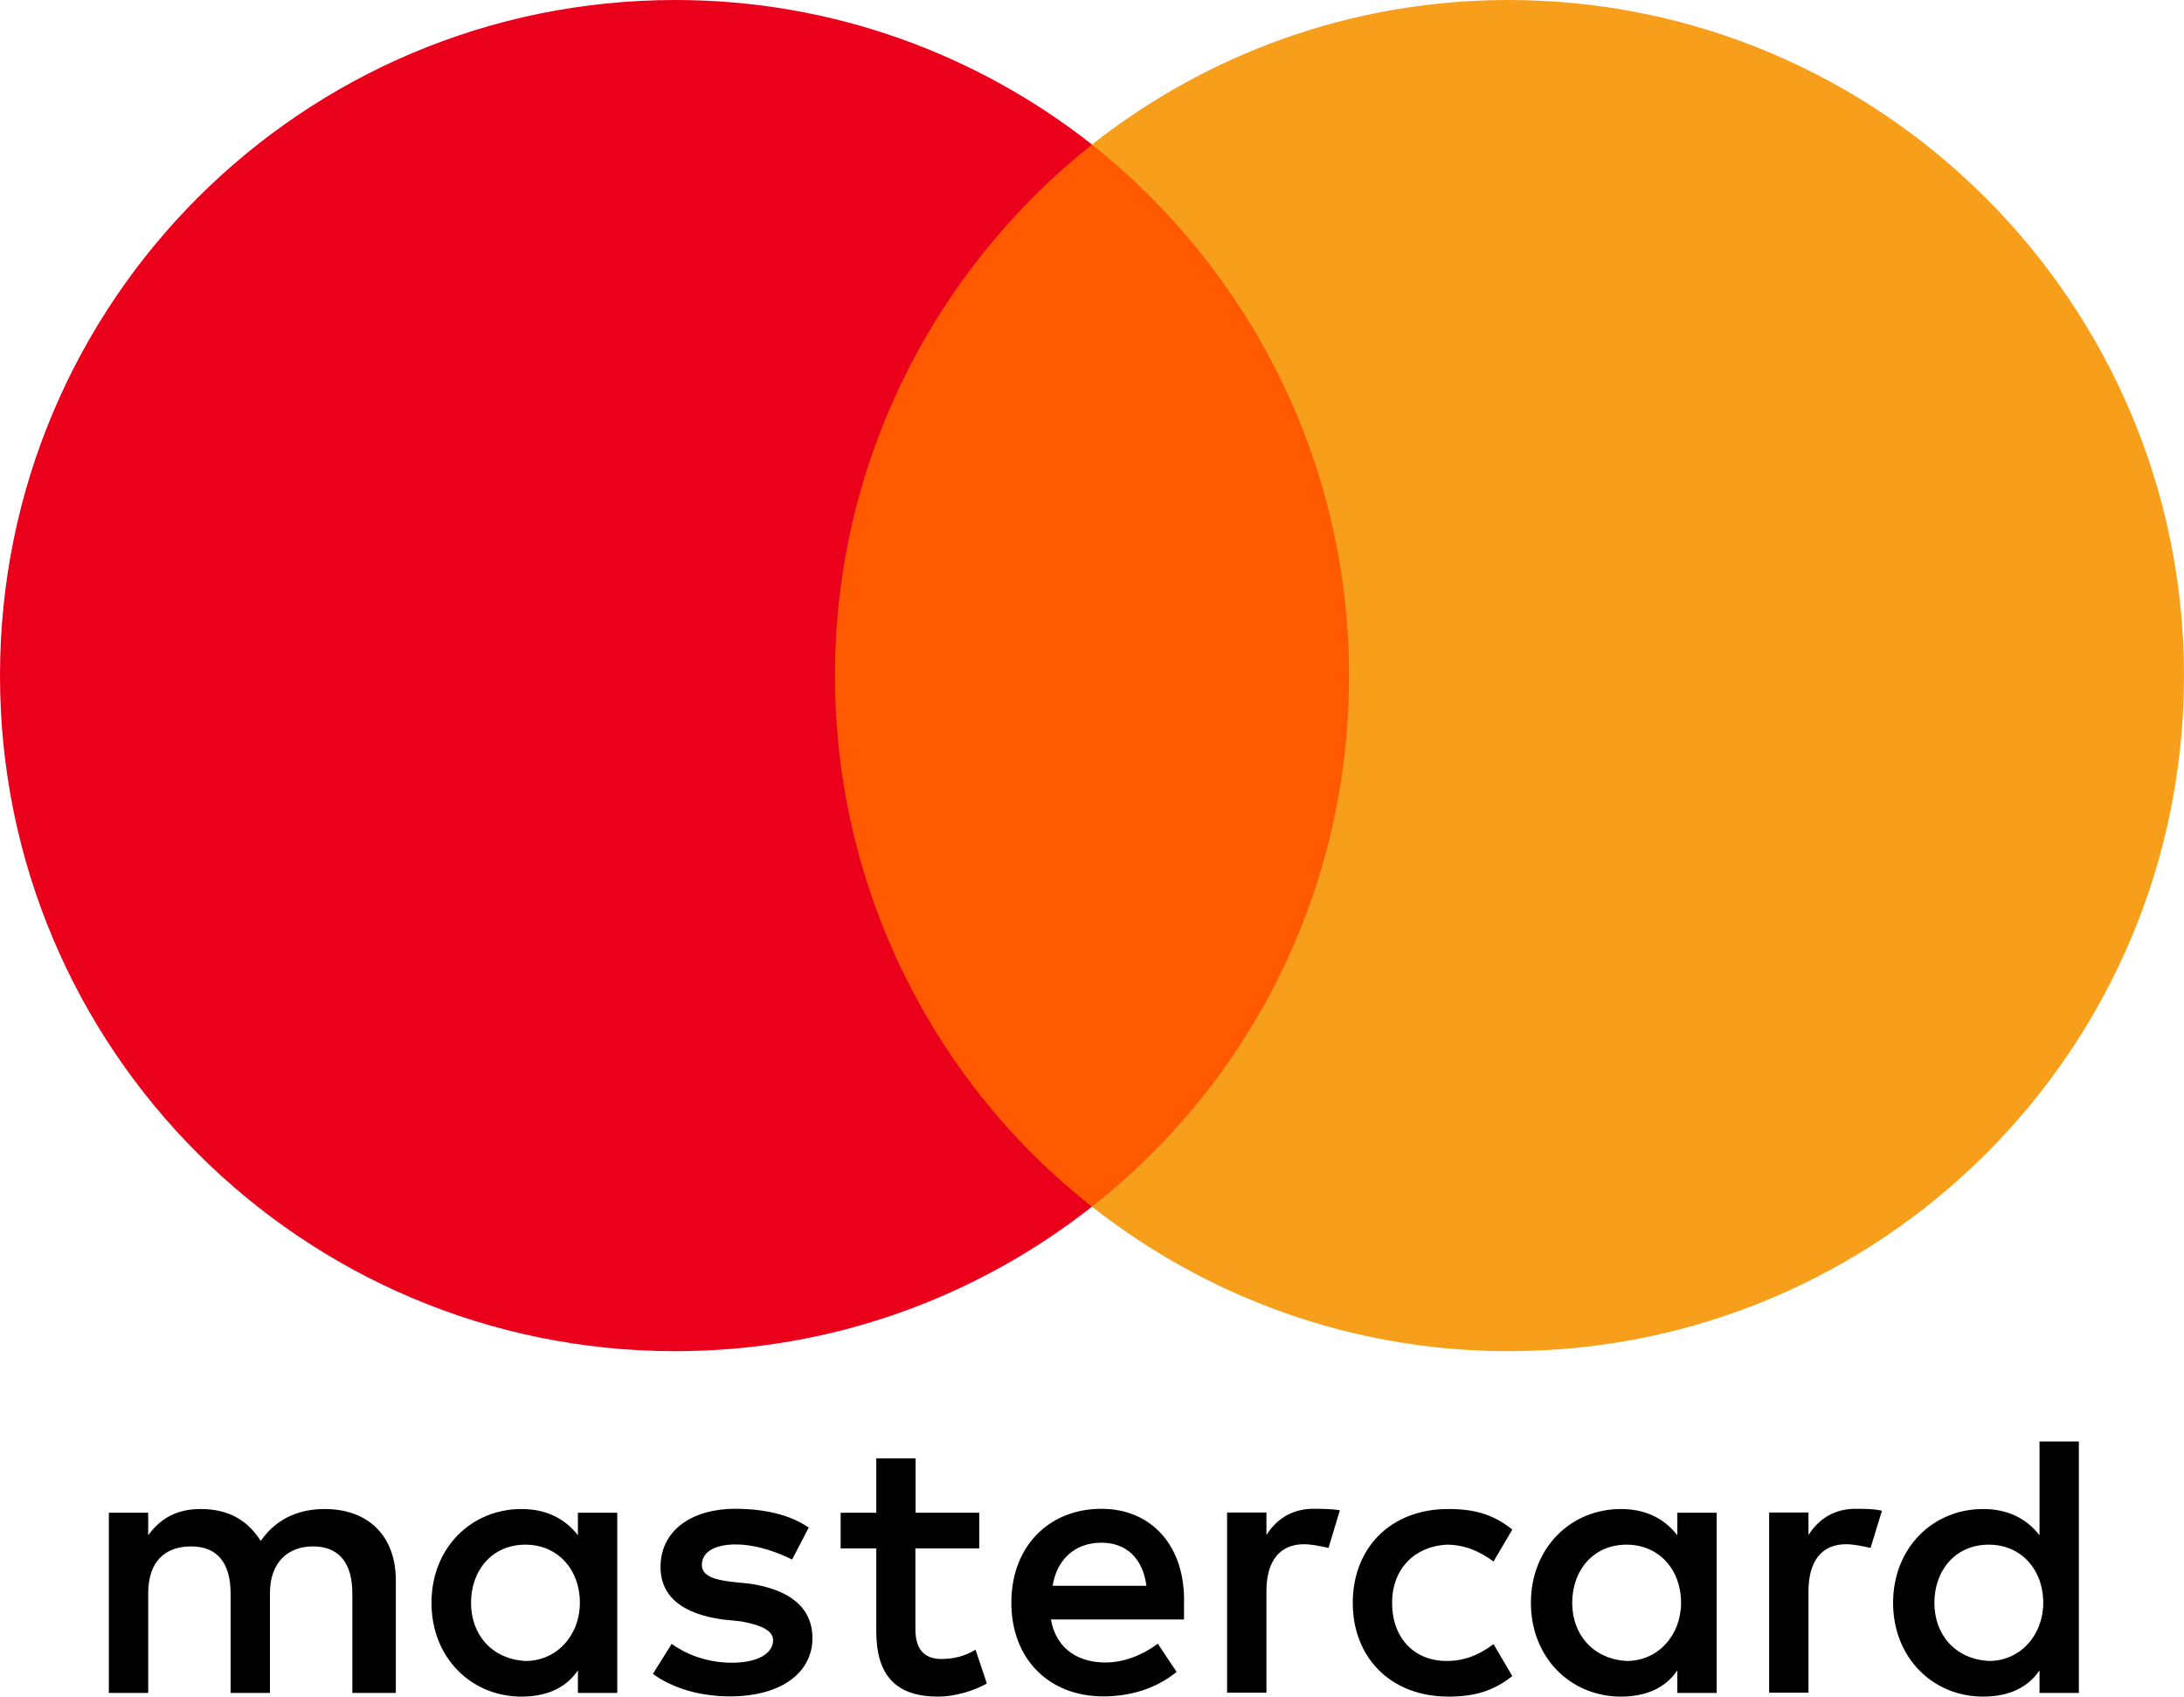
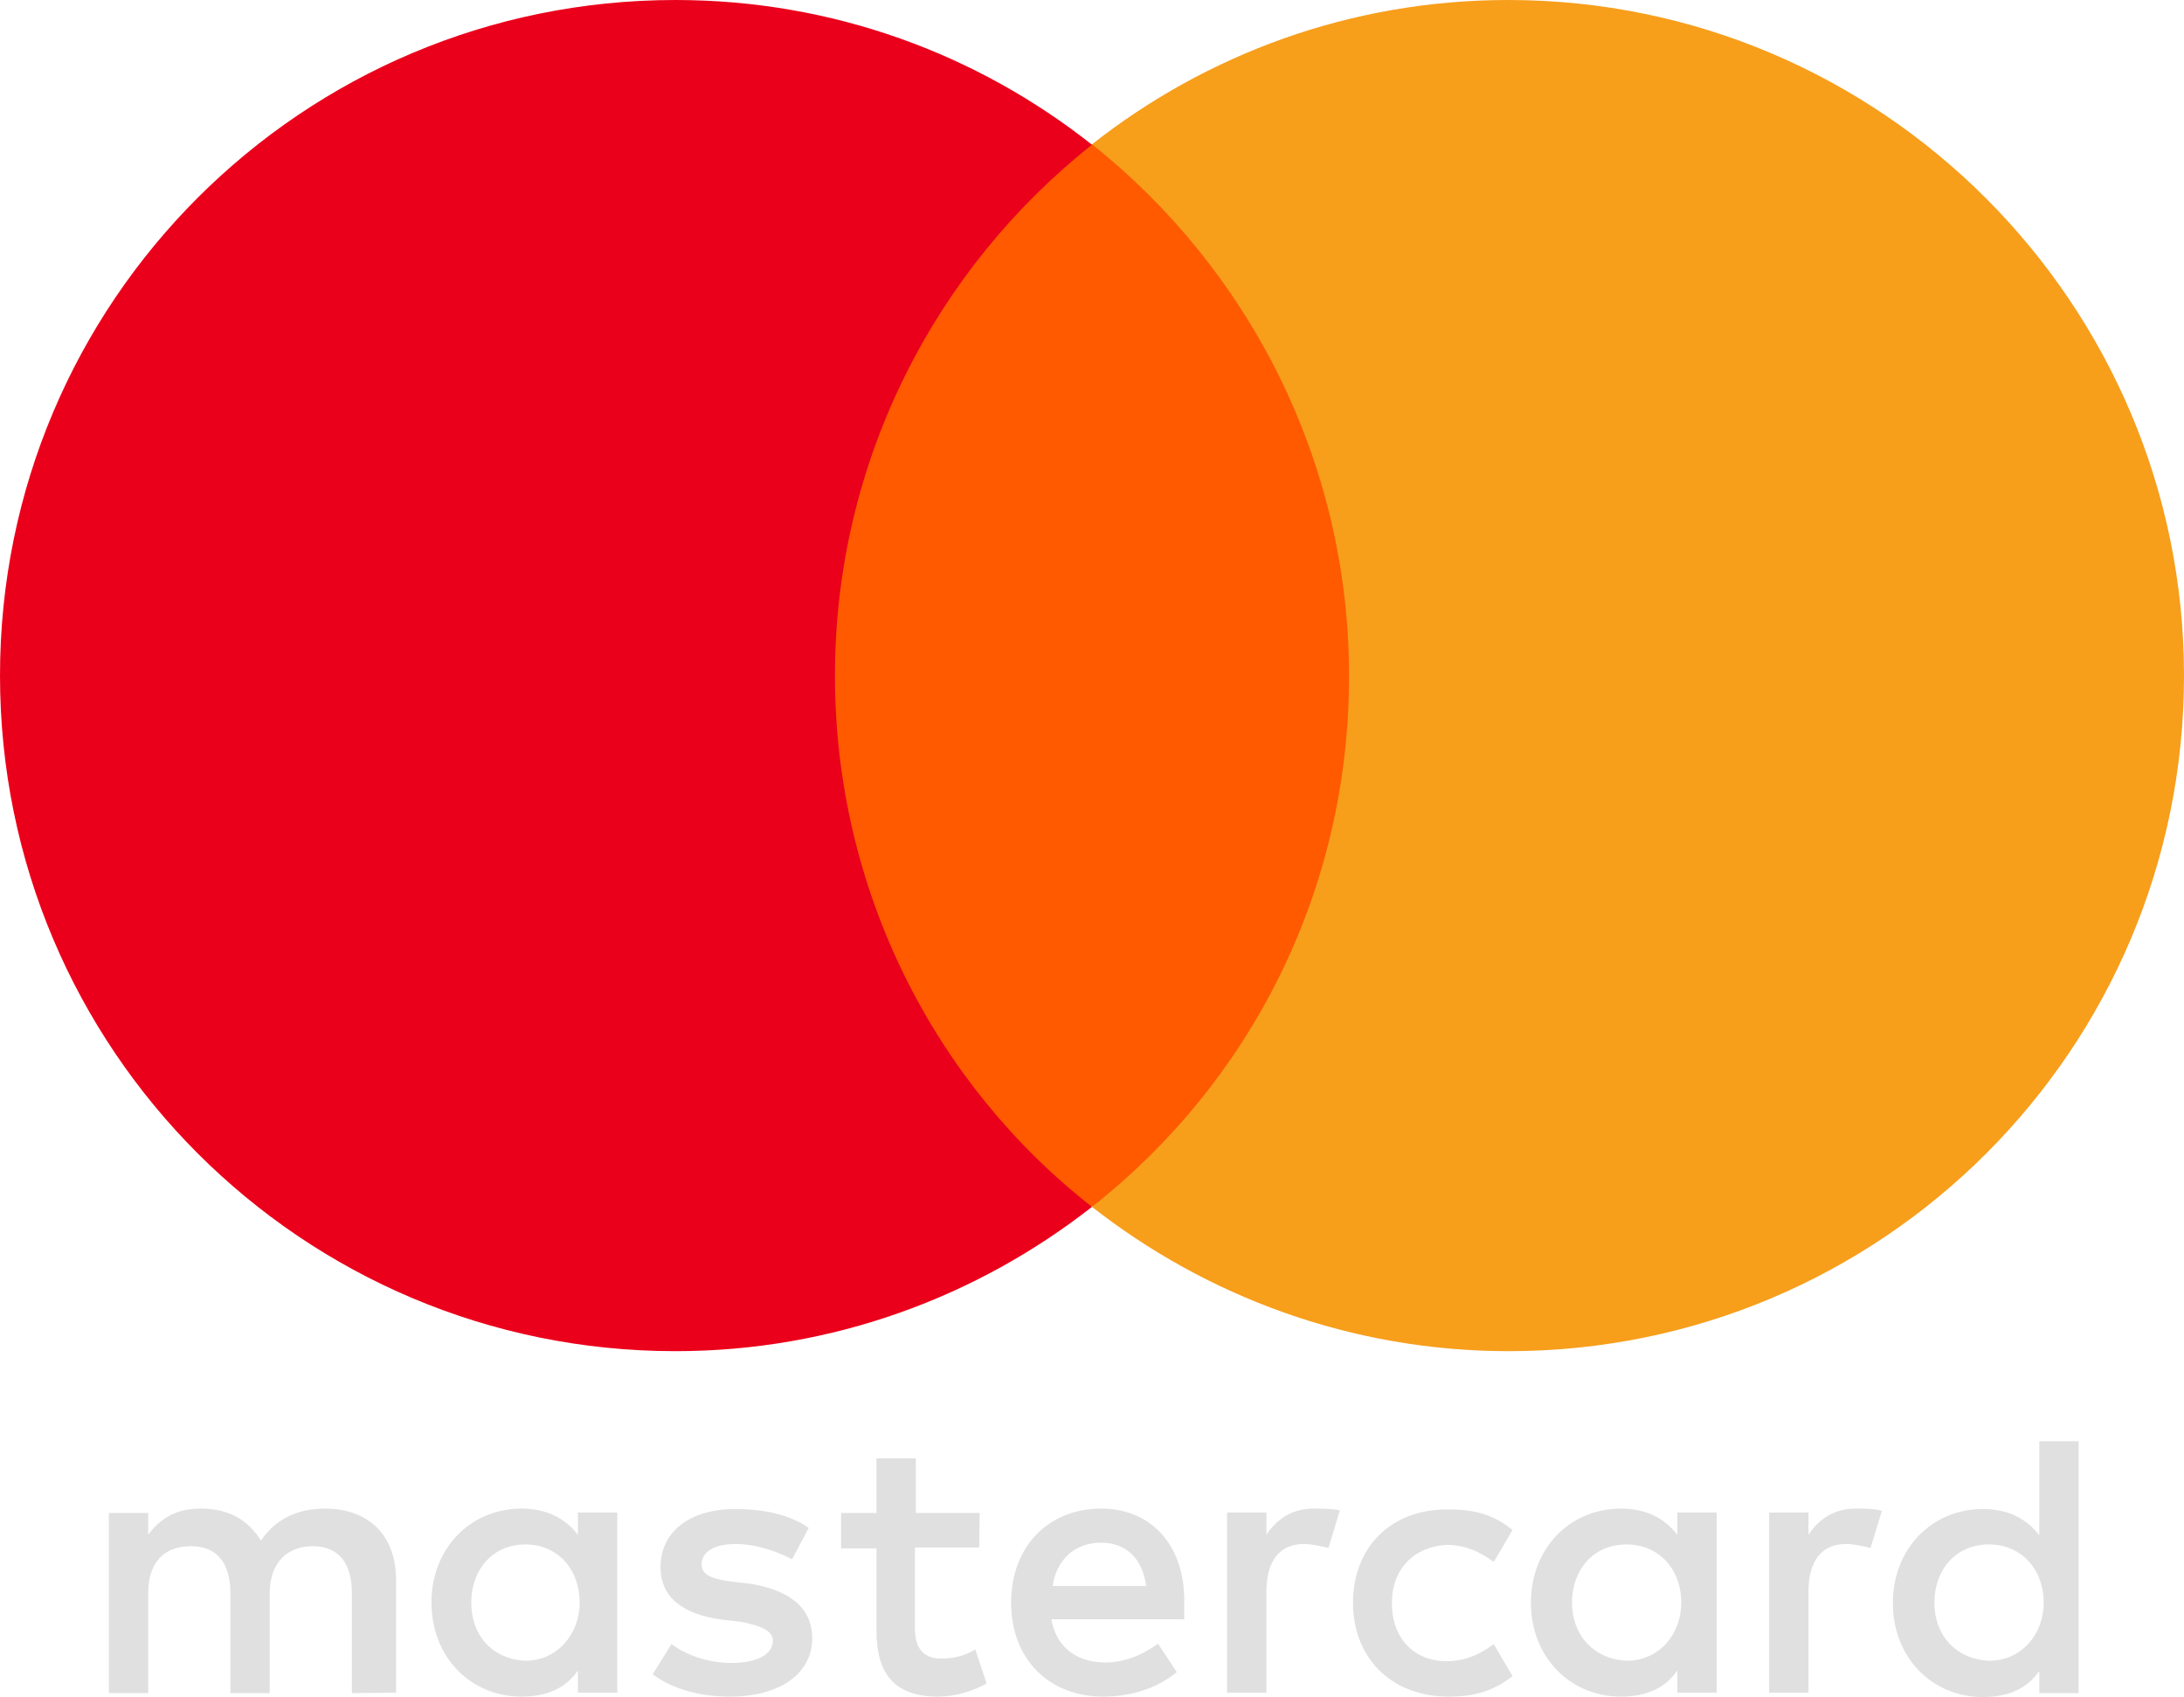
- <svg xmlns="http://www.w3.org/2000/svg" version="1.1" id="svg3409" x="0px" y="0px" width="499.6px" height="388px" viewBox="0 0 999.2 776" enable-background="new 0 0 999.2 776" xml:space="preserve">
-   <path id="XMLID_1775_" d="M181.1,774.3v-51.5c0-19.7-12-32.6-32.6-32.6  c-10.3,0-21.5,3.4-29.2,14.6c-6-9.4-14.6-14.6-27.5-14.6c-8.6,0-17.2,2.6-24,12v-10.3h-18v82.4h18v-45.5c0-14.6,7.7-21.5,19.7-21.5  s18,7.7,18,21.5v45.5h18v-45.5c0-14.6,8.6-21.5,19.7-21.5c12,0,18,7.7,18,21.5v45.5H181.1z M448.1,691.9h-29.2V667h-18v24.9h-16.3  v16.3h16.3v37.8c0,18.9,7.7,30,28.3,30c7.7,0,16.3-2.6,22.3-6l-5.2-15.5c-5.2,3.4-11.2,4.3-15.5,4.3c-8.6,0-12-5.2-12-13.7v-36.9  h29.2V691.9z M600.9,690.1c-10.3,0-17.2,5.2-21.5,12v-10.3h-18v82.4h18v-46.4c0-13.7,6-21.5,17.2-21.5c3.4,0,7.7,0.9,11.2,1.7  l5.2-17.2C609.4,690.1,604.3,690.1,600.9,690.1L600.9,690.1z M370,698.7c-8.6-6-20.6-8.6-33.5-8.6c-20.6,0-34.3,10.3-34.3,26.6  c0,13.7,10.3,21.5,28.3,24l8.6,0.9c9.4,1.7,14.6,4.3,14.6,8.6c0,6-6.9,10.3-18.9,10.3c-12,0-21.5-4.3-27.5-8.6l-8.6,13.7  c9.4,6.9,22.3,10.3,35.2,10.3c24,0,37.8-11.2,37.8-26.6c0-14.6-11.2-22.3-28.3-24.9l-8.6-0.9c-7.7-0.9-13.7-2.6-13.7-7.7  c0-6,6-9.4,15.5-9.4c10.3,0,20.6,4.3,25.8,6.9L370,698.7L370,698.7z M848.9,690.1c-10.3,0-17.2,5.2-21.5,12v-10.3h-18v82.4h18v-46.4  c0-13.7,6-21.5,17.2-21.5c3.4,0,7.7,0.9,11.2,1.7L861,691C857.5,690.1,852.4,690.1,848.9,690.1L848.9,690.1z M618.9,733.1  c0,24.9,17.2,42.9,43.8,42.9c12,0,20.6-2.6,29.2-9.4l-8.6-14.6c-6.9,5.2-13.7,7.7-21.5,7.7c-14.6,0-24.9-10.3-24.9-26.6  c0-15.5,10.3-25.8,24.9-26.6c7.7,0,14.6,2.6,21.5,7.7l8.6-14.6c-8.6-6.9-17.2-9.4-29.2-9.4C636.1,690.1,618.9,708.2,618.9,733.1  L618.9,733.1L618.9,733.1z M785.4,733.1v-41.2h-18v10.3c-6-7.7-14.6-12-25.8-12c-23.2,0-41.2,18-41.2,42.9c0,24.9,18,42.9,41.2,42.9  c12,0,20.6-4.3,25.8-12v10.3h18V733.1L785.4,733.1z M719.3,733.1c0-14.6,9.4-26.6,24.9-26.6c14.6,0,24.9,11.2,24.9,26.6  c0,14.6-10.3,26.6-24.9,26.6C728.8,758.8,719.3,747.6,719.3,733.1L719.3,733.1z M503.9,690.1c-24,0-41.2,17.2-41.2,42.9  c0,25.8,17.2,42.9,42.1,42.9c12,0,24-3.4,33.5-11.2l-8.6-12.9c-6.9,5.2-15.5,8.6-24,8.6c-11.2,0-22.3-5.2-24.9-19.7h60.9  c0-2.6,0-4.3,0-6.9C542.5,707.3,527,690.1,503.9,690.1L503.9,690.1L503.9,690.1z M503.9,705.6c11.2,0,18.9,6.9,20.6,19.7h-42.9  C483.3,714.2,491,705.6,503.9,705.6L503.9,705.6z M951.1,733.1v-73.8h-18v42.9c-6-7.7-14.6-12-25.8-12c-23.2,0-41.2,18-41.2,42.9  c0,24.9,18,42.9,41.2,42.9c12,0,20.6-4.3,25.8-12v10.3h18V733.1L951.1,733.1z M885,733.1c0-14.6,9.4-26.6,24.9-26.6  c14.6,0,24.9,11.2,24.9,26.6c0,14.6-10.3,26.6-24.9,26.6C894.4,758.8,885,747.6,885,733.1L885,733.1z M282.4,733.1v-41.2h-18v10.3  c-6-7.7-14.6-12-25.8-12c-23.2,0-41.2,18-41.2,42.9c0,24.9,18,42.9,41.2,42.9c12,0,20.6-4.3,25.8-12v10.3h18V733.1L282.4,733.1z   M215.5,733.1c0-14.6,9.4-26.6,24.9-26.6c14.6,0,24.9,11.2,24.9,26.6c0,14.6-10.3,26.6-24.9,26.6  C224.9,758.8,215.5,747.6,215.5,733.1z" />
+ <svg xmlns="http://www.w3.org/2000/svg" version="1.1" id="svg3409" x="0px" y="0px" viewBox="0 0 499.6 388" style="enable-background:new 0 0 499.6 388;" xml:space="preserve">
+   <style type="text/css">
+ 	.st0{fill:#E0E0E0;}
+ 	.st1{fill:#FF5A00;}
+ 	.st2{fill:#EB001B;}
+ 	.st3{fill:#F79E1B;}
+ </style>
+   <path id="XMLID_1775_" class="st0" d="M90.6,387.1v-25.8c0-9.9-6-16.3-16.3-16.3  c-5.2,0-10.8,1.7-14.6,7.3c-3-4.7-7.3-7.3-13.8-7.3c-4.3,0-8.6,1.3-12,6V346h-9v41.2h9v-22.8c0-7.3,3.8-10.8,9.8-10.8s9,3.9,9,10.8  v22.8h9v-22.8c0-7.3,4.3-10.8,9.8-10.8c6,0,9,3.9,9,10.8v22.8L90.6,387.1L90.6,387.1z M224.1,346h-14.6v-12.5h-9V346h-8.1v8.1h8.1  V373c0,9.5,3.9,15,14.1,15c3.9,0,8.1-1.3,11.1-3l-2.6-7.8c-2.6,1.7-5.6,2.1-7.8,2.1c-4.3,0-6-2.6-6-6.9v-18.5H224L224.1,346  L224.1,346z M300.5,345c-5.1,0-8.6,2.6-10.8,6v-5.1h-9v41.2h9v-23.2c0-6.9,3-10.8,8.6-10.8c1.7,0,3.9,0.5,5.6,0.9l2.6-8.6  C304.7,345,302.1,345,300.5,345L300.5,345z M185,349.4c-4.3-3-10.3-4.3-16.8-4.3c-10.3,0-17.1,5.1-17.1,13.3c0,6.9,5.1,10.8,14.1,12  l4.3,0.5c4.7,0.9,7.3,2.1,7.3,4.3c0,3-3.4,5.1-9.4,5.1s-10.8-2.1-13.8-4.3l-4.3,6.9c4.7,3.5,11.1,5.1,17.6,5.1  c12,0,18.9-5.6,18.9-13.3c0-7.3-5.6-11.1-14.1-12.5l-4.3-0.5c-3.9-0.5-6.9-1.3-6.9-3.9c0-3,3-4.7,7.8-4.7c5.1,0,10.3,2.1,12.9,3.5  L185,349.4L185,349.4z M424.5,345c-5.1,0-8.6,2.6-10.8,6v-5.1h-9v41.2h9v-23.2c0-6.9,3-10.8,8.6-10.8c1.7,0,3.9,0.5,5.6,0.9l2.6-8.5  C428.8,345,426.2,345,424.5,345L424.5,345z M309.5,366.5c0,12.5,8.6,21.5,21.9,21.5c6,0,10.3-1.3,14.6-4.7l-4.3-7.3  c-3.5,2.6-6.9,3.9-10.8,3.9c-7.3,0-12.5-5.1-12.5-13.3c0-7.8,5.1-12.9,12.5-13.3c3.9,0,7.3,1.3,10.8,3.9l4.3-7.3  c-4.3-3.5-8.6-4.7-14.6-4.7C318,345,309.5,354.1,309.5,366.5L309.5,366.5L309.5,366.5z M392.7,366.5v-20.6h-9v5.1  c-3-3.9-7.3-6-12.9-6c-11.6,0-20.6,9-20.6,21.5s9,21.5,20.6,21.5c6,0,10.3-2.1,12.9-6v5.1h9V366.5L392.7,366.5z M359.6,366.5  c0-7.3,4.7-13.3,12.5-13.3c7.3,0,12.5,5.6,12.5,13.3c0,7.3-5.1,13.3-12.5,13.3C364.4,379.4,359.6,373.8,359.6,366.5L359.6,366.5z   M251.9,345c-12,0-20.6,8.6-20.6,21.5c0,12.9,8.6,21.5,21.1,21.5c6,0,12-1.7,16.8-5.6l-4.3-6.5c-3.5,2.6-7.8,4.3-12,4.3  c-5.6,0-11.1-2.6-12.4-9.9h30.4c0-1.3,0-2.1,0-3.5C271.2,353.6,263.5,345,251.9,345L251.9,345L251.9,345z M251.9,352.8  c5.6,0,9.4,3.5,10.3,9.9h-21.4C241.6,357.1,245.5,352.8,251.9,352.8L251.9,352.8z M475.5,366.5v-36.9h-9v21.5c-3-3.9-7.3-6-12.9-6  c-11.6,0-20.6,9-20.6,21.5s9,21.5,20.6,21.5c6,0,10.3-2.1,12.9-6v5.1h9V366.5L475.5,366.5z M442.5,366.5c0-7.3,4.7-13.3,12.5-13.3  c7.3,0,12.5,5.6,12.5,13.3c0,7.3-5.1,13.3-12.5,13.3C447.2,379.4,442.5,373.8,442.5,366.5L442.5,366.5z M141.2,366.5v-20.6h-9v5.1  c-3-3.9-7.3-6-12.9-6c-11.6,0-20.6,9-20.6,21.5s9,21.5,20.6,21.5c6,0,10.3-2.1,12.9-6v5.1h9V366.5L141.2,366.5z M107.8,366.5  c0-7.3,4.7-13.3,12.4-13.3c7.3,0,12.4,5.6,12.4,13.3c0,7.3-5.2,13.3-12.4,13.3C112.4,379.4,107.8,373.8,107.8,366.5z" />
  <g>
-     <rect id="rect19" x="364" y="66.1" fill="#FF5A00" width="270.4" height="485.8" />
-     <path id="XMLID_330_" fill="#EB001B" d="M382,309c0-98.7,46.4-186.3,117.6-242.9   C447.2,24.9,381.1,0,309,0C138.2,0,0,138.2,0,309s138.2,309,309,309c72.1,0,138.2-24.9,190.6-66.1C428.3,496.1,382,407.7,382,309z" />
-     <path id="path22" fill="#F79E1B" d="M999.2,309c0,170.8-138.2,309-309,309   c-72.1,0-138.2-24.9-190.6-66.1c72.1-56.7,117.6-144.2,117.6-242.9S570.8,122.7,499.6,66.1C551.9,24.9,618,0,690.1,0   C861,0,999.2,139.1,999.2,309z" />
+     <rect id="rect19" x="182" y="33" class="st1" width="135.2" height="242.9" />
+     <path id="XMLID_330_" class="st2" d="M191,154.5c0-49.3,23.2-93.2,58.8-121.4   C223.6,12.4,190.6,0,154.5,0C69.1,0,0,69.1,0,154.5S69.1,309,154.5,309c36.1,0,69.1-12.5,95.3-33C214.1,248.1,191,203.9,191,154.5z   " />
+     <path id="path22" class="st3" d="M499.6,154.5c0,85.4-69.1,154.5-154.5,154.5   c-36,0-69.1-12.5-95.3-33c36.1-28.4,58.8-72.1,58.8-121.4S285.4,61.3,249.8,33C276,12.4,309,0,345,0   C430.5,0,499.6,69.6,499.6,154.5z" />
  </g>
</svg>
